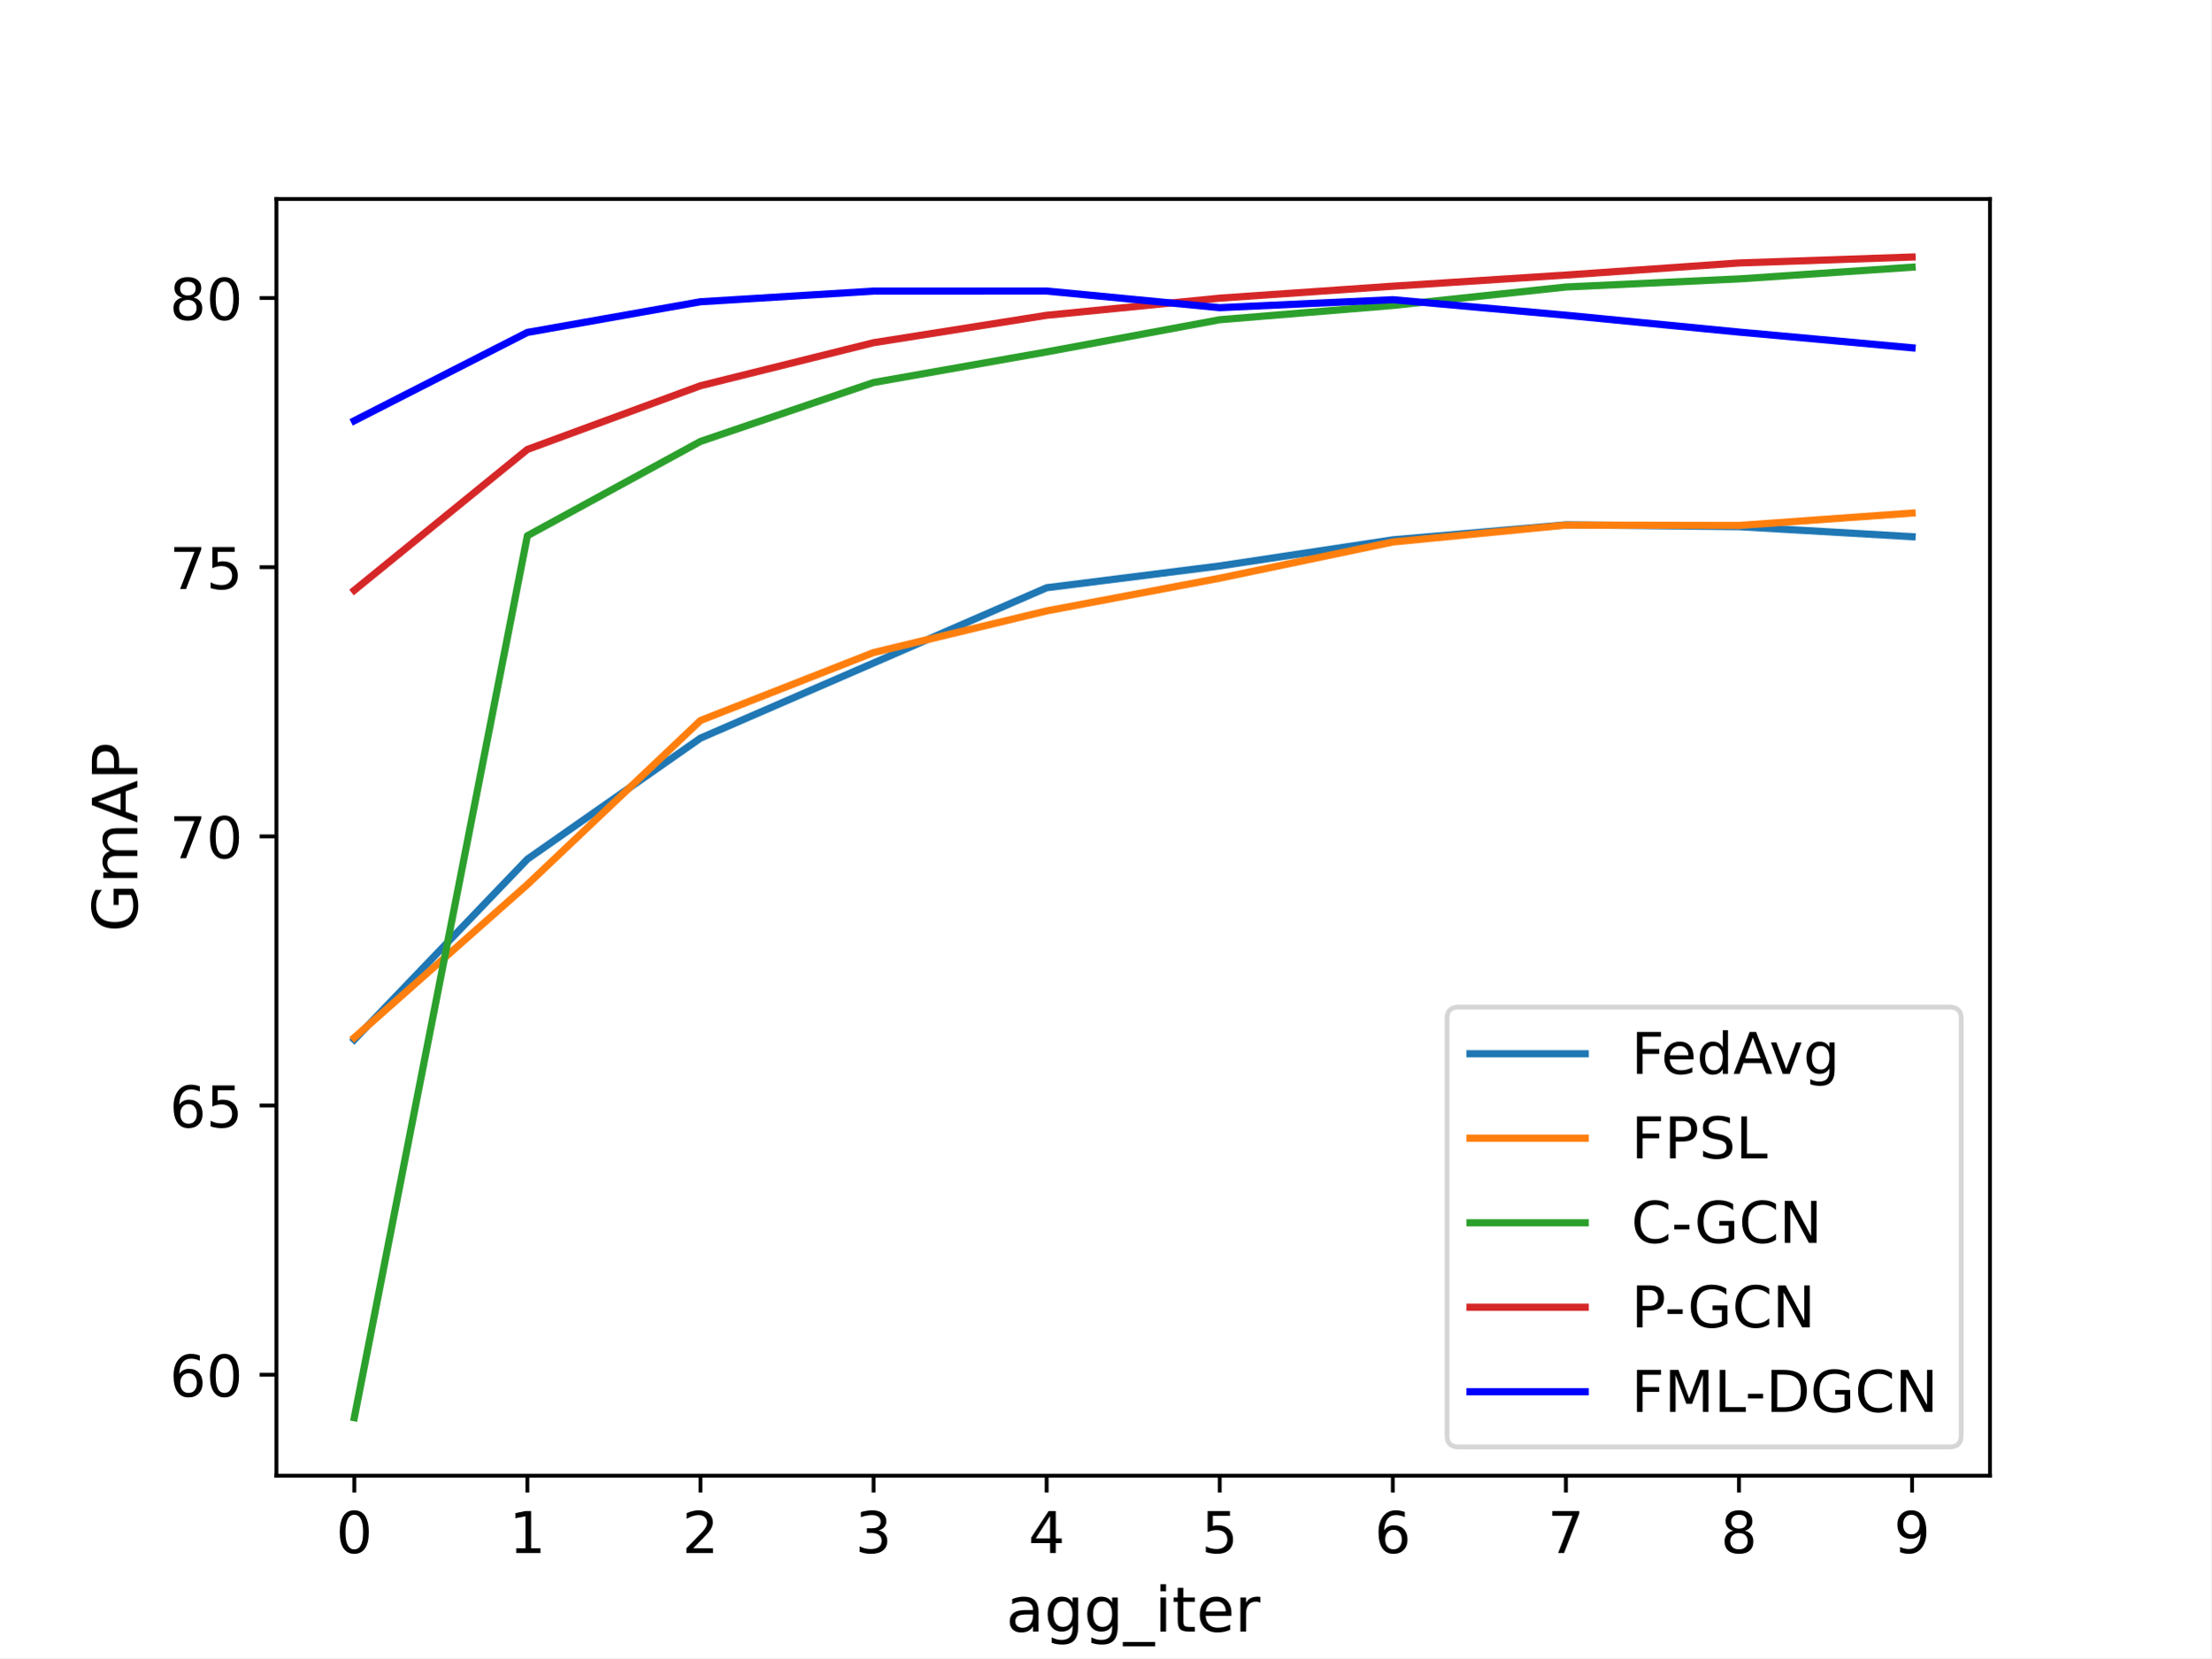
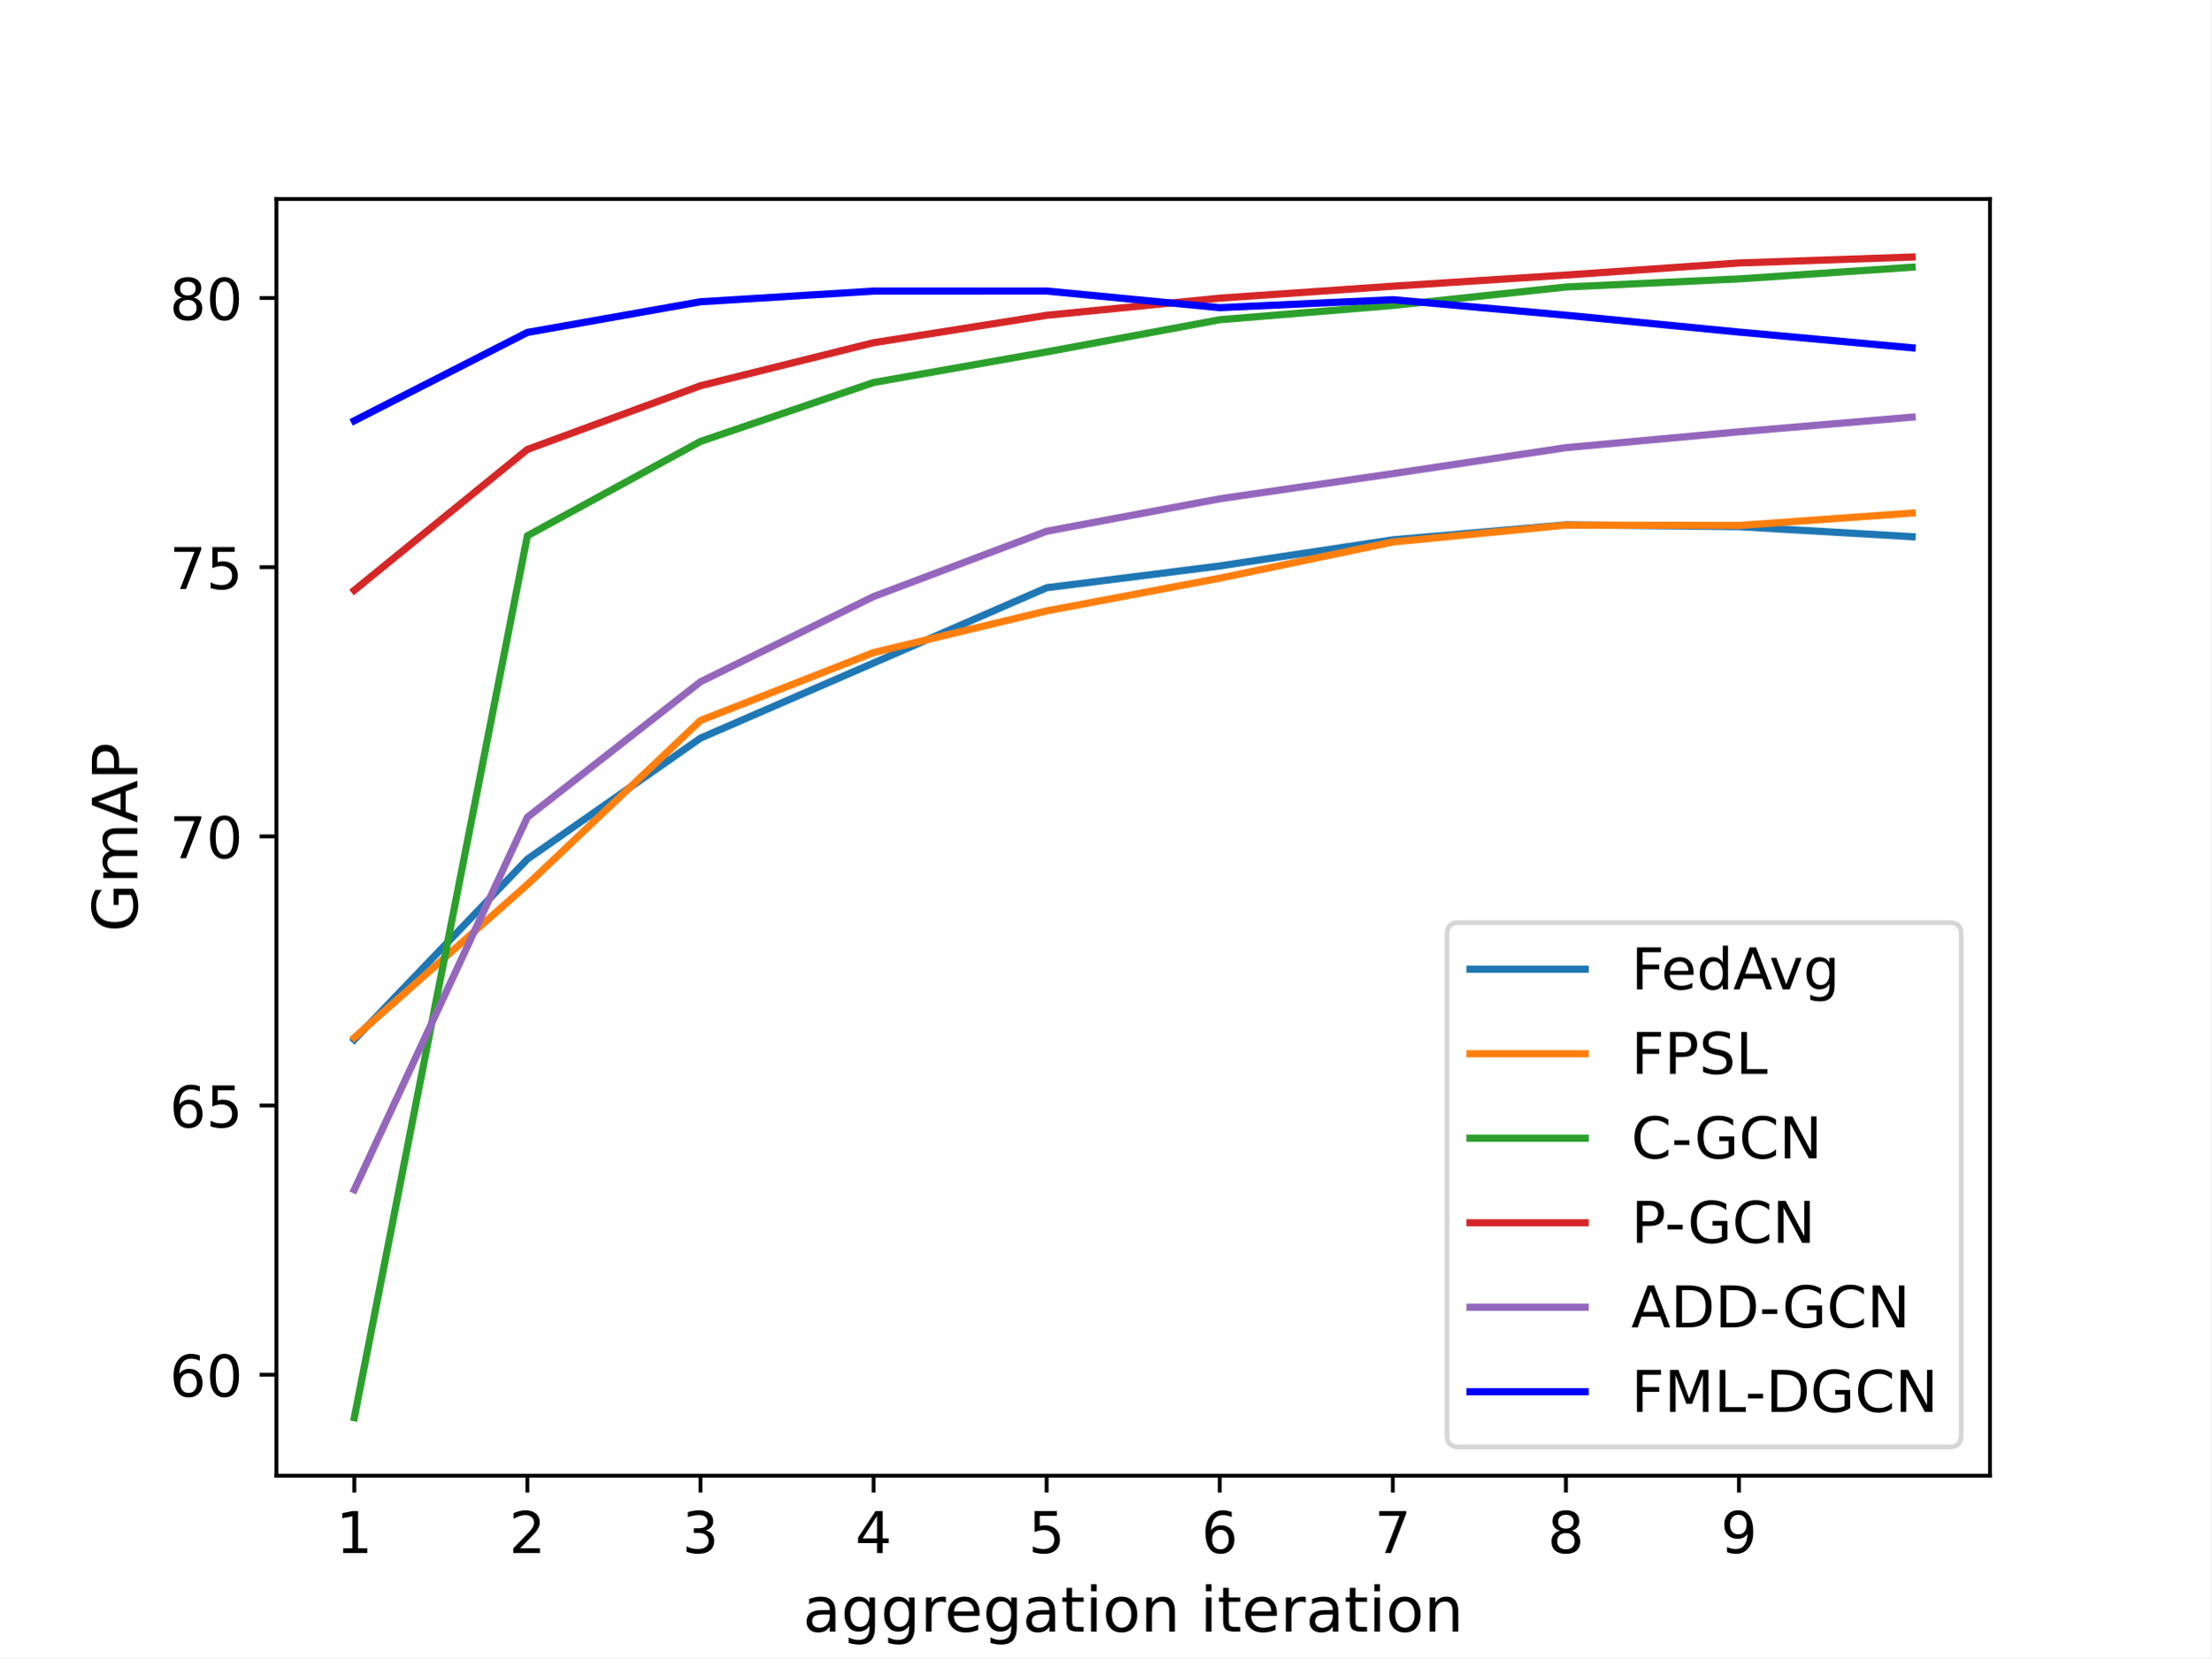
<svg xmlns="http://www.w3.org/2000/svg" xmlns:xlink="http://www.w3.org/1999/xlink" width="460.8pt" height="345.6pt" viewBox="0 0 460.8 345.6" version="1.1">
  <defs>
    <style type="text/css">*{stroke-linejoin: round; stroke-linecap: butt}</style>
  </defs>
  <g id="figure_1">
    <g id="patch_1">
      <path d="M 0 345.6  L 460.8 345.6  L 460.8 0  L 0 0  z " style="fill: #ffffff" />
    </g>
    <g id="axes_1">
      <g id="patch_2">
        <path d="M 57.6 307.584  L 414.72 307.584  L 414.72 41.472  L 57.6 41.472  z " style="fill: #ffffff" />
      </g>
      <g id="matplotlib.axis_1">
        <g id="xtick_1">
          <g id="line2d_1">
            <defs>
-               <path id="ma2a542feb7" d="M 0 0  L 0 3.5  " style="stroke: #000000; stroke-width: 0.8" />
-             </defs>
-             <g>
-               <use xlink:href="#ma2a542feb7" x="73.833" y="307.584" style="stroke: #000000; stroke-width: 0.8" />
+               <path id="m5dd5acd378" d="M 0 0  L 0 3.5  " style="stroke: #000000; stroke-width: 0.8" />
+             </defs>
+             <g>
+               <use xlink:href="#m5dd5acd378" x="73.833" y="307.584" style="stroke: #000000; stroke-width: 0.8" />
            </g>
          </g>
          <g id="text_1">
            <g transform="translate(70.01523 323.7021) scale(0.12 -0.12)">
              <defs>
-                 <path id="DejaVuSans-30" d="M 2034 4250  Q 1547 4250 1301 3770  Q 1056 3291 1056 2328  Q 1056 1369 1301 889  Q 1547 409 2034 409  Q 2525 409 2770 889  Q 3016 1369 3016 2328  Q 3016 3291 2770 3770  Q 2525 4250 2034 4250  z M 2034 4750  Q 2819 4750 3233 4129  Q 3647 3509 3647 2328  Q 3647 1150 3233 529  Q 2819 -91 2034 -91  Q 1250 -91 836 529  Q 422 1150 422 2328  Q 422 3509 836 4129  Q 1250 4750 2034 4750  z " transform="scale(0.015625)" />
-               </defs>
-               <use xlink:href="#DejaVuSans-30" />
+                 <path id="DejaVuSans-31" d="M 794 531  L 1825 531  L 1825 4091  L 703 3866  L 703 4441  L 1819 4666  L 2450 4666  L 2450 531  L 3481 531  L 3481 0  L 794 0  L 794 531  z " transform="scale(0.015625)" />
+               </defs>
+               <use xlink:href="#DejaVuSans-31" />
            </g>
          </g>
        </g>
        <g id="xtick_2">
          <g id="line2d_2">
            <g>
-               <use xlink:href="#ma2a542feb7" x="109.905" y="307.584" style="stroke: #000000; stroke-width: 0.8" />
+               <use xlink:href="#m5dd5acd378" x="109.905" y="307.584" style="stroke: #000000; stroke-width: 0.8" />
            </g>
          </g>
          <g id="text_2">
            <g transform="translate(106.088 323.7021) scale(0.12 -0.12)">
              <defs>
-                 <path id="DejaVuSans-31" d="M 794 531  L 1825 531  L 1825 4091  L 703 3866  L 703 4441  L 1819 4666  L 2450 4666  L 2450 531  L 3481 531  L 3481 0  L 794 0  L 794 531  z " transform="scale(0.015625)" />
-               </defs>
-               <use xlink:href="#DejaVuSans-31" />
+                 <path id="DejaVuSans-32" d="M 1228 531  L 3431 531  L 3431 0  L 469 0  L 469 531  Q 828 903 1448 1529  Q 2069 2156 2228 2338  Q 2531 2678 2651 2914  Q 2772 3150 2772 3378  Q 2772 3750 2511 3984  Q 2250 4219 1831 4219  Q 1534 4219 1204 4116  Q 875 4013 500 3803  L 500 4441  Q 881 4594 1212 4672  Q 1544 4750 1819 4750  Q 2544 4750 2975 4387  Q 3406 4025 3406 3419  Q 3406 3131 3298 2873  Q 3191 2616 2906 2266  Q 2828 2175 2409 1742  Q 1991 1309 1228 531  z " transform="scale(0.015625)" />
+               </defs>
+               <use xlink:href="#DejaVuSans-32" />
            </g>
          </g>
        </g>
        <g id="xtick_3">
          <g id="line2d_3">
            <g>
-               <use xlink:href="#ma2a542feb7" x="145.978" y="307.584" style="stroke: #000000; stroke-width: 0.8" />
+               <use xlink:href="#m5dd5acd378" x="145.978" y="307.584" style="stroke: #000000; stroke-width: 0.8" />
            </g>
          </g>
          <g id="text_3">
            <g transform="translate(142.1607 323.7021) scale(0.12 -0.12)">
              <defs>
-                 <path id="DejaVuSans-32" d="M 1228 531  L 3431 531  L 3431 0  L 469 0  L 469 531  Q 828 903 1448 1529  Q 2069 2156 2228 2338  Q 2531 2678 2651 2914  Q 2772 3150 2772 3378  Q 2772 3750 2511 3984  Q 2250 4219 1831 4219  Q 1534 4219 1204 4116  Q 875 4013 500 3803  L 500 4441  Q 881 4594 1212 4672  Q 1544 4750 1819 4750  Q 2544 4750 2975 4387  Q 3406 4025 3406 3419  Q 3406 3131 3298 2873  Q 3191 2616 2906 2266  Q 2828 2175 2409 1742  Q 1991 1309 1228 531  z " transform="scale(0.015625)" />
-               </defs>
-               <use xlink:href="#DejaVuSans-32" />
+                 <path id="DejaVuSans-33" d="M 2597 2516  Q 3050 2419 3304 2112  Q 3559 1806 3559 1356  Q 3559 666 3084 287  Q 2609 -91 1734 -91  Q 1441 -91 1130 -33  Q 819 25 488 141  L 488 750  Q 750 597 1062 519  Q 1375 441 1716 441  Q 2309 441 2620 675  Q 2931 909 2931 1356  Q 2931 1769 2642 2001  Q 2353 2234 1838 2234  L 1294 2234  L 1294 2753  L 1863 2753  Q 2328 2753 2575 2939  Q 2822 3125 2822 3475  Q 2822 3834 2567 4026  Q 2313 4219 1838 4219  Q 1578 4219 1281 4162  Q 984 4106 628 3988  L 628 4550  Q 988 4650 1302 4700  Q 1616 4750 1894 4750  Q 2613 4750 3031 4423  Q 3450 4097 3450 3541  Q 3450 3153 3228 2886  Q 3006 2619 2597 2516  z " transform="scale(0.015625)" />
+               </defs>
+               <use xlink:href="#DejaVuSans-33" />
            </g>
          </g>
        </g>
        <g id="xtick_4">
          <g id="line2d_4">
            <g>
-               <use xlink:href="#ma2a542feb7" x="182.051" y="307.584" style="stroke: #000000; stroke-width: 0.8" />
+               <use xlink:href="#m5dd5acd378" x="182.051" y="307.584" style="stroke: #000000; stroke-width: 0.8" />
            </g>
          </g>
          <g id="text_4">
            <g transform="translate(178.2334 323.7021) scale(0.12 -0.12)">
              <defs>
-                 <path id="DejaVuSans-33" d="M 2597 2516  Q 3050 2419 3304 2112  Q 3559 1806 3559 1356  Q 3559 666 3084 287  Q 2609 -91 1734 -91  Q 1441 -91 1130 -33  Q 819 25 488 141  L 488 750  Q 750 597 1062 519  Q 1375 441 1716 441  Q 2309 441 2620 675  Q 2931 909 2931 1356  Q 2931 1769 2642 2001  Q 2353 2234 1838 2234  L 1294 2234  L 1294 2753  L 1863 2753  Q 2328 2753 2575 2939  Q 2822 3125 2822 3475  Q 2822 3834 2567 4026  Q 2313 4219 1838 4219  Q 1578 4219 1281 4162  Q 984 4106 628 3988  L 628 4550  Q 988 4650 1302 4700  Q 1616 4750 1894 4750  Q 2613 4750 3031 4423  Q 3450 4097 3450 3541  Q 3450 3153 3228 2886  Q 3006 2619 2597 2516  z " transform="scale(0.015625)" />
-               </defs>
-               <use xlink:href="#DejaVuSans-33" />
+                 <path id="DejaVuSans-34" d="M 2419 4116  L 825 1625  L 2419 1625  L 2419 4116  z M 2253 4666  L 3047 4666  L 3047 1625  L 3713 1625  L 3713 1100  L 3047 1100  L 3047 0  L 2419 0  L 2419 1100  L 313 1100  L 313 1709  L 2253 4666  z " transform="scale(0.015625)" />
+               </defs>
+               <use xlink:href="#DejaVuSans-34" />
            </g>
          </g>
        </g>
        <g id="xtick_5">
          <g id="line2d_5">
            <g>
-               <use xlink:href="#ma2a542feb7" x="218.124" y="307.584" style="stroke: #000000; stroke-width: 0.8" />
+               <use xlink:href="#m5dd5acd378" x="218.124" y="307.584" style="stroke: #000000; stroke-width: 0.8" />
            </g>
          </g>
          <g id="text_5">
            <g transform="translate(214.3061 323.7021) scale(0.12 -0.12)">
              <defs>
-                 <path id="DejaVuSans-34" d="M 2419 4116  L 825 1625  L 2419 1625  L 2419 4116  z M 2253 4666  L 3047 4666  L 3047 1625  L 3713 1625  L 3713 1100  L 3047 1100  L 3047 0  L 2419 0  L 2419 1100  L 313 1100  L 313 1709  L 2253 4666  z " transform="scale(0.015625)" />
-               </defs>
-               <use xlink:href="#DejaVuSans-34" />
+                 <path id="DejaVuSans-35" d="M 691 4666  L 3169 4666  L 3169 4134  L 1269 4134  L 1269 2991  Q 1406 3038 1543 3061  Q 1681 3084 1819 3084  Q 2600 3084 3056 2656  Q 3513 2228 3513 1497  Q 3513 744 3044 326  Q 2575 -91 1722 -91  Q 1428 -91 1123 -41  Q 819 9 494 109  L 494 744  Q 775 591 1075 516  Q 1375 441 1709 441  Q 2250 441 2565 725  Q 2881 1009 2881 1497  Q 2881 1984 2565 2268  Q 2250 2553 1709 2553  Q 1456 2553 1204 2497  Q 953 2441 691 2322  L 691 4666  z " transform="scale(0.015625)" />
+               </defs>
+               <use xlink:href="#DejaVuSans-35" />
            </g>
          </g>
        </g>
        <g id="xtick_6">
          <g id="line2d_6">
            <g>
-               <use xlink:href="#ma2a542feb7" x="254.196" y="307.584" style="stroke: #000000; stroke-width: 0.8" />
+               <use xlink:href="#m5dd5acd378" x="254.196" y="307.584" style="stroke: #000000; stroke-width: 0.8" />
            </g>
          </g>
          <g id="text_6">
            <g transform="translate(250.3789 323.7021) scale(0.12 -0.12)">
              <defs>
-                 <path id="DejaVuSans-35" d="M 691 4666  L 3169 4666  L 3169 4134  L 1269 4134  L 1269 2991  Q 1406 3038 1543 3061  Q 1681 3084 1819 3084  Q 2600 3084 3056 2656  Q 3513 2228 3513 1497  Q 3513 744 3044 326  Q 2575 -91 1722 -91  Q 1428 -91 1123 -41  Q 819 9 494 109  L 494 744  Q 775 591 1075 516  Q 1375 441 1709 441  Q 2250 441 2565 725  Q 2881 1009 2881 1497  Q 2881 1984 2565 2268  Q 2250 2553 1709 2553  Q 1456 2553 1204 2497  Q 953 2441 691 2322  L 691 4666  z " transform="scale(0.015625)" />
-               </defs>
-               <use xlink:href="#DejaVuSans-35" />
+                 <path id="DejaVuSans-36" d="M 2113 2584  Q 1688 2584 1439 2293  Q 1191 2003 1191 1497  Q 1191 994 1439 701  Q 1688 409 2113 409  Q 2538 409 2786 701  Q 3034 994 3034 1497  Q 3034 2003 2786 2293  Q 2538 2584 2113 2584  z M 3366 4563  L 3366 3988  Q 3128 4100 2886 4159  Q 2644 4219 2406 4219  Q 1781 4219 1451 3797  Q 1122 3375 1075 2522  Q 1259 2794 1537 2939  Q 1816 3084 2150 3084  Q 2853 3084 3261 2657  Q 3669 2231 3669 1497  Q 3669 778 3244 343  Q 2819 -91 2113 -91  Q 1303 -91 875 529  Q 447 1150 447 2328  Q 447 3434 972 4092  Q 1497 4750 2381 4750  Q 2619 4750 2861 4703  Q 3103 4656 3366 4563  z " transform="scale(0.015625)" />
+               </defs>
+               <use xlink:href="#DejaVuSans-36" />
            </g>
          </g>
        </g>
        <g id="xtick_7">
          <g id="line2d_7">
            <g>
-               <use xlink:href="#ma2a542feb7" x="290.269" y="307.584" style="stroke: #000000; stroke-width: 0.8" />
+               <use xlink:href="#m5dd5acd378" x="290.269" y="307.584" style="stroke: #000000; stroke-width: 0.8" />
            </g>
          </g>
          <g id="text_7">
            <g transform="translate(286.4516 323.7021) scale(0.12 -0.12)">
              <defs>
-                 <path id="DejaVuSans-36" d="M 2113 2584  Q 1688 2584 1439 2293  Q 1191 2003 1191 1497  Q 1191 994 1439 701  Q 1688 409 2113 409  Q 2538 409 2786 701  Q 3034 994 3034 1497  Q 3034 2003 2786 2293  Q 2538 2584 2113 2584  z M 3366 4563  L 3366 3988  Q 3128 4100 2886 4159  Q 2644 4219 2406 4219  Q 1781 4219 1451 3797  Q 1122 3375 1075 2522  Q 1259 2794 1537 2939  Q 1816 3084 2150 3084  Q 2853 3084 3261 2657  Q 3669 2231 3669 1497  Q 3669 778 3244 343  Q 2819 -91 2113 -91  Q 1303 -91 875 529  Q 447 1150 447 2328  Q 447 3434 972 4092  Q 1497 4750 2381 4750  Q 2619 4750 2861 4703  Q 3103 4656 3366 4563  z " transform="scale(0.015625)" />
-               </defs>
-               <use xlink:href="#DejaVuSans-36" />
+                 <path id="DejaVuSans-37" d="M 525 4666  L 3525 4666  L 3525 4397  L 1831 0  L 1172 0  L 2766 4134  L 525 4134  L 525 4666  z " transform="scale(0.015625)" />
+               </defs>
+               <use xlink:href="#DejaVuSans-37" />
            </g>
          </g>
        </g>
        <g id="xtick_8">
          <g id="line2d_8">
            <g>
-               <use xlink:href="#ma2a542feb7" x="326.342" y="307.584" style="stroke: #000000; stroke-width: 0.8" />
+               <use xlink:href="#m5dd5acd378" x="326.342" y="307.584" style="stroke: #000000; stroke-width: 0.8" />
            </g>
          </g>
          <g id="text_8">
            <g transform="translate(322.5243 323.7021) scale(0.12 -0.12)">
              <defs>
-                 <path id="DejaVuSans-37" d="M 525 4666  L 3525 4666  L 3525 4397  L 1831 0  L 1172 0  L 2766 4134  L 525 4134  L 525 4666  z " transform="scale(0.015625)" />
-               </defs>
-               <use xlink:href="#DejaVuSans-37" />
+                 <path id="DejaVuSans-38" d="M 2034 2216  Q 1584 2216 1326 1975  Q 1069 1734 1069 1313  Q 1069 891 1326 650  Q 1584 409 2034 409  Q 2484 409 2743 651  Q 3003 894 3003 1313  Q 3003 1734 2745 1975  Q 2488 2216 2034 2216  z M 1403 2484  Q 997 2584 770 2862  Q 544 3141 544 3541  Q 544 4100 942 4425  Q 1341 4750 2034 4750  Q 2731 4750 3128 4425  Q 3525 4100 3525 3541  Q 3525 3141 3298 2862  Q 3072 2584 2669 2484  Q 3125 2378 3379 2068  Q 3634 1759 3634 1313  Q 3634 634 3220 271  Q 2806 -91 2034 -91  Q 1263 -91 848 271  Q 434 634 434 1313  Q 434 1759 690 2068  Q 947 2378 1403 2484  z M 1172 3481  Q 1172 3119 1398 2916  Q 1625 2713 2034 2713  Q 2441 2713 2670 2916  Q 2900 3119 2900 3481  Q 2900 3844 2670 4047  Q 2441 4250 2034 4250  Q 1625 4250 1398 4047  Q 1172 3844 1172 3481  z " transform="scale(0.015625)" />
+               </defs>
+               <use xlink:href="#DejaVuSans-38" />
            </g>
          </g>
        </g>
        <g id="xtick_9">
          <g id="line2d_9">
            <g>
-               <use xlink:href="#ma2a542feb7" x="362.415" y="307.584" style="stroke: #000000; stroke-width: 0.8" />
+               <use xlink:href="#m5dd5acd378" x="362.415" y="307.584" style="stroke: #000000; stroke-width: 0.8" />
            </g>
          </g>
          <g id="text_9">
            <g transform="translate(358.597 323.7021) scale(0.12 -0.12)">
              <defs>
-                 <path id="DejaVuSans-38" d="M 2034 2216  Q 1584 2216 1326 1975  Q 1069 1734 1069 1313  Q 1069 891 1326 650  Q 1584 409 2034 409  Q 2484 409 2743 651  Q 3003 894 3003 1313  Q 3003 1734 2745 1975  Q 2488 2216 2034 2216  z M 1403 2484  Q 997 2584 770 2862  Q 544 3141 544 3541  Q 544 4100 942 4425  Q 1341 4750 2034 4750  Q 2731 4750 3128 4425  Q 3525 4100 3525 3541  Q 3525 3141 3298 2862  Q 3072 2584 2669 2484  Q 3125 2378 3379 2068  Q 3634 1759 3634 1313  Q 3634 634 3220 271  Q 2806 -91 2034 -91  Q 1263 -91 848 271  Q 434 634 434 1313  Q 434 1759 690 2068  Q 947 2378 1403 2484  z M 1172 3481  Q 1172 3119 1398 2916  Q 1625 2713 2034 2713  Q 2441 2713 2670 2916  Q 2900 3119 2900 3481  Q 2900 3844 2670 4047  Q 2441 4250 2034 4250  Q 1625 4250 1398 4047  Q 1172 3844 1172 3481  z " transform="scale(0.015625)" />
-               </defs>
-               <use xlink:href="#DejaVuSans-38" />
-             </g>
-           </g>
-         </g>
-         <g id="xtick_10">
-           <g id="line2d_10">
-             <g>
-               <use xlink:href="#ma2a542feb7" x="398.487" y="307.584" style="stroke: #000000; stroke-width: 0.8" />
-             </g>
-           </g>
-           <g id="text_10">
-             <g transform="translate(394.6698 323.7021) scale(0.12 -0.12)">
-               <defs>
                <path id="DejaVuSans-39" d="M 703 97  L 703 672  Q 941 559 1184 500  Q 1428 441 1663 441  Q 2288 441 2617 861  Q 2947 1281 2994 2138  Q 2813 1869 2534 1725  Q 2256 1581 1919 1581  Q 1219 1581 811 2004  Q 403 2428 403 3163  Q 403 3881 828 4315  Q 1253 4750 1959 4750  Q 2769 4750 3195 4129  Q 3622 3509 3622 2328  Q 3622 1225 3098 567  Q 2575 -91 1691 -91  Q 1453 -91 1209 -44  Q 966 3 703 97  z M 1959 2075  Q 2384 2075 2632 2365  Q 2881 2656 2881 3163  Q 2881 3666 2632 3958  Q 2384 4250 1959 4250  Q 1534 4250 1286 3958  Q 1038 3666 1038 3163  Q 1038 2656 1286 2365  Q 1534 2075 1959 2075  z " transform="scale(0.015625)" />
              </defs>
              <use xlink:href="#DejaVuSans-39" />
            </g>
          </g>
        </g>
-         <g id="text_11">
-           <g transform="translate(209.6481 340.0757) scale(0.13 -0.13)">
+         <g id="text_10">
+           <g transform="translate(167.3128 340.0757) scale(0.13 -0.13)">
            <defs>
              <path id="DejaVuSans-61" d="M 2194 1759  Q 1497 1759 1228 1600  Q 959 1441 959 1056  Q 959 750 1161 570  Q 1363 391 1709 391  Q 2188 391 2477 730  Q 2766 1069 2766 1631  L 2766 1759  L 2194 1759  z M 3341 1997  L 3341 0  L 2766 0  L 2766 531  Q 2569 213 2275 61  Q 1981 -91 1556 -91  Q 1019 -91 701 211  Q 384 513 384 1019  Q 384 1609 779 1909  Q 1175 2209 1959 2209  L 2766 2209  L 2766 2266  Q 2766 2663 2505 2880  Q 2244 3097 1772 3097  Q 1472 3097 1187 3025  Q 903 2953 641 2809  L 641 3341  Q 956 3463 1253 3523  Q 1550 3584 1831 3584  Q 2591 3584 2966 3190  Q 3341 2797 3341 1997  z " transform="scale(0.015625)" />
              <path id="DejaVuSans-67" d="M 2906 1791  Q 2906 2416 2648 2759  Q 2391 3103 1925 3103  Q 1463 3103 1205 2759  Q 947 2416 947 1791  Q 947 1169 1205 825  Q 1463 481 1925 481  Q 2391 481 2648 825  Q 2906 1169 2906 1791  z M 3481 434  Q 3481 -459 3084 -895  Q 2688 -1331 1869 -1331  Q 1566 -1331 1297 -1286  Q 1028 -1241 775 -1147  L 775 -588  Q 1028 -725 1275 -790  Q 1522 -856 1778 -856  Q 2344 -856 2625 -561  Q 2906 -266 2906 331  L 2906 616  Q 2728 306 2450 153  Q 2172 0 1784 0  Q 1141 0 747 490  Q 353 981 353 1791  Q 353 2603 747 3093  Q 1141 3584 1784 3584  Q 2172 3584 2450 3431  Q 2728 3278 2906 2969  L 2906 3500  L 3481 3500  L 3481 434  z " transform="scale(0.015625)" />
-               <path id="DejaVuSans-5f" d="M 3263 -1063  L 3263 -1509  L -63 -1509  L -63 -1063  L 3263 -1063  z " transform="scale(0.015625)" />
+               <path id="DejaVuSans-72" d="M 2631 2963  Q 2534 3019 2420 3045  Q 2306 3072 2169 3072  Q 1681 3072 1420 2755  Q 1159 2438 1159 1844  L 1159 0  L 581 0  L 581 3500  L 1159 3500  L 1159 2956  Q 1341 3275 1631 3429  Q 1922 3584 2338 3584  Q 2397 3584 2469 3576  Q 2541 3569 2628 3553  L 2631 2963  z " transform="scale(0.015625)" />
+               <path id="DejaVuSans-65" d="M 3597 1894  L 3597 1613  L 953 1613  Q 991 1019 1311 708  Q 1631 397 2203 397  Q 2534 397 2845 478  Q 3156 559 3463 722  L 3463 178  Q 3153 47 2828 -22  Q 2503 -91 2169 -91  Q 1331 -91 842 396  Q 353 884 353 1716  Q 353 2575 817 3079  Q 1281 3584 2069 3584  Q 2775 3584 3186 3129  Q 3597 2675 3597 1894  z M 3022 2063  Q 3016 2534 2758 2815  Q 2500 3097 2075 3097  Q 1594 3097 1305 2825  Q 1016 2553 972 2059  L 3022 2063  z " transform="scale(0.015625)" />
+               <path id="DejaVuSans-74" d="M 1172 4494  L 1172 3500  L 2356 3500  L 2356 3053  L 1172 3053  L 1172 1153  Q 1172 725 1289 603  Q 1406 481 1766 481  L 2356 481  L 2356 0  L 1766 0  Q 1100 0 847 248  Q 594 497 594 1153  L 594 3053  L 172 3053  L 172 3500  L 594 3500  L 594 4494  L 1172 4494  z " transform="scale(0.015625)" />
              <path id="DejaVuSans-69" d="M 603 3500  L 1178 3500  L 1178 0  L 603 0  L 603 3500  z M 603 4863  L 1178 4863  L 1178 4134  L 603 4134  L 603 4863  z " transform="scale(0.015625)" />
-               <path id="DejaVuSans-74" d="M 1172 4494  L 1172 3500  L 2356 3500  L 2356 3053  L 1172 3053  L 1172 1153  Q 1172 725 1289 603  Q 1406 481 1766 481  L 2356 481  L 2356 0  L 1766 0  Q 1100 0 847 248  Q 594 497 594 1153  L 594 3053  L 172 3053  L 172 3500  L 594 3500  L 594 4494  L 1172 4494  z " transform="scale(0.015625)" />
-               <path id="DejaVuSans-65" d="M 3597 1894  L 3597 1613  L 953 1613  Q 991 1019 1311 708  Q 1631 397 2203 397  Q 2534 397 2845 478  Q 3156 559 3463 722  L 3463 178  Q 3153 47 2828 -22  Q 2503 -91 2169 -91  Q 1331 -91 842 396  Q 353 884 353 1716  Q 353 2575 817 3079  Q 1281 3584 2069 3584  Q 2775 3584 3186 3129  Q 3597 2675 3597 1894  z M 3022 2063  Q 3016 2534 2758 2815  Q 2500 3097 2075 3097  Q 1594 3097 1305 2825  Q 1016 2553 972 2059  L 3022 2063  z " transform="scale(0.015625)" />
-               <path id="DejaVuSans-72" d="M 2631 2963  Q 2534 3019 2420 3045  Q 2306 3072 2169 3072  Q 1681 3072 1420 2755  Q 1159 2438 1159 1844  L 1159 0  L 581 0  L 581 3500  L 1159 3500  L 1159 2956  Q 1341 3275 1631 3429  Q 1922 3584 2338 3584  Q 2397 3584 2469 3576  Q 2541 3569 2628 3553  L 2631 2963  z " transform="scale(0.015625)" />
+               <path id="DejaVuSans-6f" d="M 1959 3097  Q 1497 3097 1228 2736  Q 959 2375 959 1747  Q 959 1119 1226 758  Q 1494 397 1959 397  Q 2419 397 2687 759  Q 2956 1122 2956 1747  Q 2956 2369 2687 2733  Q 2419 3097 1959 3097  z M 1959 3584  Q 2709 3584 3137 3096  Q 3566 2609 3566 1747  Q 3566 888 3137 398  Q 2709 -91 1959 -91  Q 1206 -91 779 398  Q 353 888 353 1747  Q 353 2609 779 3096  Q 1206 3584 1959 3584  z " transform="scale(0.015625)" />
+               <path id="DejaVuSans-6e" d="M 3513 2113  L 3513 0  L 2938 0  L 2938 2094  Q 2938 2591 2744 2837  Q 2550 3084 2163 3084  Q 1697 3084 1428 2787  Q 1159 2491 1159 1978  L 1159 0  L 581 0  L 581 3500  L 1159 3500  L 1159 2956  Q 1366 3272 1645 3428  Q 1925 3584 2291 3584  Q 2894 3584 3203 3211  Q 3513 2838 3513 2113  z " transform="scale(0.015625)" />
+               <path id="DejaVuSans-20" transform="scale(0.015625)" />
            </defs>
            <use xlink:href="#DejaVuSans-61" />
            <use xlink:href="#DejaVuSans-67" x="61.279" />
            <use xlink:href="#DejaVuSans-67" x="124.756" />
-             <use xlink:href="#DejaVuSans-5f" x="188.232" />
-             <use xlink:href="#DejaVuSans-69" x="238.232" />
-             <use xlink:href="#DejaVuSans-74" x="266.016" />
-             <use xlink:href="#DejaVuSans-65" x="305.225" />
-             <use xlink:href="#DejaVuSans-72" x="366.748" />
+             <use xlink:href="#DejaVuSans-72" x="188.232" />
+             <use xlink:href="#DejaVuSans-65" x="227.096" />
+             <use xlink:href="#DejaVuSans-67" x="288.619" />
+             <use xlink:href="#DejaVuSans-61" x="352.096" />
+             <use xlink:href="#DejaVuSans-74" x="413.375" />
+             <use xlink:href="#DejaVuSans-69" x="452.584" />
+             <use xlink:href="#DejaVuSans-6f" x="480.367" />
+             <use xlink:href="#DejaVuSans-6e" x="541.549" />
+             <use xlink:href="#DejaVuSans-20" x="604.928" />
+             <use xlink:href="#DejaVuSans-69" x="636.715" />
+             <use xlink:href="#DejaVuSans-74" x="664.498" />
+             <use xlink:href="#DejaVuSans-65" x="703.707" />
+             <use xlink:href="#DejaVuSans-72" x="765.23" />
+             <use xlink:href="#DejaVuSans-61" x="806.344" />
+             <use xlink:href="#DejaVuSans-74" x="867.623" />
+             <use xlink:href="#DejaVuSans-69" x="906.832" />
+             <use xlink:href="#DejaVuSans-6f" x="934.615" />
+             <use xlink:href="#DejaVuSans-6e" x="995.797" />
          </g>
        </g>
      </g>
      <g id="matplotlib.axis_2">
        <g id="ytick_1">
-           <g id="line2d_11">
-             <defs>
-               <path id="m22e981bc27" d="M 0 0  L -3.5 0  " style="stroke: #000000; stroke-width: 0.8" />
-             </defs>
-             <g>
-               <use xlink:href="#m22e981bc27" x="57.6" y="286.538" style="stroke: #000000; stroke-width: 0.8" />
-             </g>
-           </g>
-           <g id="text_12">
+           <g id="line2d_10">
+             <defs>
+               <path id="m85e8419d88" d="M 0 0  L -3.5 0  " style="stroke: #000000; stroke-width: 0.8" />
+             </defs>
+             <g>
+               <use xlink:href="#m85e8419d88" x="57.6" y="286.538" style="stroke: #000000; stroke-width: 0.8" />
+             </g>
+           </g>
+           <g id="text_11">
            <g transform="translate(35.33 291.0975) scale(0.12 -0.12)">
+               <defs>
+                 <path id="DejaVuSans-30" d="M 2034 4250  Q 1547 4250 1301 3770  Q 1056 3291 1056 2328  Q 1056 1369 1301 889  Q 1547 409 2034 409  Q 2525 409 2770 889  Q 3016 1369 3016 2328  Q 3016 3291 2770 3770  Q 2525 4250 2034 4250  z M 2034 4750  Q 2819 4750 3233 4129  Q 3647 3509 3647 2328  Q 3647 1150 3233 529  Q 2819 -91 2034 -91  Q 1250 -91 836 529  Q 422 1150 422 2328  Q 422 3509 836 4129  Q 1250 4750 2034 4750  z " transform="scale(0.015625)" />
+               </defs>
              <use xlink:href="#DejaVuSans-36" />
              <use xlink:href="#DejaVuSans-30" x="63.623" />
            </g>
          </g>
        </g>
        <g id="ytick_2">
-           <g id="line2d_12">
-             <g>
-               <use xlink:href="#m22e981bc27" x="57.6" y="230.43" style="stroke: #000000; stroke-width: 0.8" />
-             </g>
-           </g>
-           <g id="text_13">
+           <g id="line2d_11">
+             <g>
+               <use xlink:href="#m85e8419d88" x="57.6" y="230.43" style="stroke: #000000; stroke-width: 0.8" />
+             </g>
+           </g>
+           <g id="text_12">
            <g transform="translate(35.33 234.9892) scale(0.12 -0.12)">
              <use xlink:href="#DejaVuSans-36" />
              <use xlink:href="#DejaVuSans-35" x="63.623" />
            </g>
          </g>
        </g>
        <g id="ytick_3">
-           <g id="line2d_13">
-             <g>
-               <use xlink:href="#m22e981bc27" x="57.6" y="174.322" style="stroke: #000000; stroke-width: 0.8" />
-             </g>
-           </g>
-           <g id="text_14">
+           <g id="line2d_12">
+             <g>
+               <use xlink:href="#m85e8419d88" x="57.6" y="174.322" style="stroke: #000000; stroke-width: 0.8" />
+             </g>
+           </g>
+           <g id="text_13">
            <g transform="translate(35.33 178.881) scale(0.12 -0.12)">
              <use xlink:href="#DejaVuSans-37" />
              <use xlink:href="#DejaVuSans-30" x="63.623" />
            </g>
          </g>
        </g>
        <g id="ytick_4">
-           <g id="line2d_14">
-             <g>
-               <use xlink:href="#m22e981bc27" x="57.6" y="118.214" style="stroke: #000000; stroke-width: 0.8" />
-             </g>
-           </g>
-           <g id="text_15">
+           <g id="line2d_13">
+             <g>
+               <use xlink:href="#m85e8419d88" x="57.6" y="118.214" style="stroke: #000000; stroke-width: 0.8" />
+             </g>
+           </g>
+           <g id="text_14">
            <g transform="translate(35.33 122.7728) scale(0.12 -0.12)">
              <use xlink:href="#DejaVuSans-37" />
              <use xlink:href="#DejaVuSans-35" x="63.623" />
            </g>
          </g>
        </g>
        <g id="ytick_5">
-           <g id="line2d_15">
-             <g>
-               <use xlink:href="#m22e981bc27" x="57.6" y="62.106" style="stroke: #000000; stroke-width: 0.8" />
-             </g>
-           </g>
-           <g id="text_16">
+           <g id="line2d_14">
+             <g>
+               <use xlink:href="#m85e8419d88" x="57.6" y="62.106" style="stroke: #000000; stroke-width: 0.8" />
+             </g>
+           </g>
+           <g id="text_15">
            <g transform="translate(35.33 66.66461) scale(0.12 -0.12)">
              <use xlink:href="#DejaVuSans-38" />
              <use xlink:href="#DejaVuSans-30" x="63.623" />
            </g>
          </g>
        </g>
-         <g id="text_17">
+         <g id="text_16">
          <g transform="translate(28.62641 194.2616) rotate(-90) scale(0.13 -0.13)">
            <defs>
              <path id="DejaVuSans-47" d="M 3809 666  L 3809 1919  L 2778 1919  L 2778 2438  L 4434 2438  L 4434 434  Q 4069 175 3628 42  Q 3188 -91 2688 -91  Q 1594 -91 976 548  Q 359 1188 359 2328  Q 359 3472 976 4111  Q 1594 4750 2688 4750  Q 3144 4750 3555 4637  Q 3966 4525 4313 4306  L 4313 3634  Q 3963 3931 3569 4081  Q 3175 4231 2741 4231  Q 1884 4231 1454 3753  Q 1025 3275 1025 2328  Q 1025 1384 1454 906  Q 1884 428 2741 428  Q 3075 428 3337 486  Q 3600 544 3809 666  z " transform="scale(0.015625)" />
              <path id="DejaVuSans-6d" d="M 3328 2828  Q 3544 3216 3844 3400  Q 4144 3584 4550 3584  Q 5097 3584 5394 3201  Q 5691 2819 5691 2113  L 5691 0  L 5113 0  L 5113 2094  Q 5113 2597 4934 2840  Q 4756 3084 4391 3084  Q 3944 3084 3684 2787  Q 3425 2491 3425 1978  L 3425 0  L 2847 0  L 2847 2094  Q 2847 2600 2669 2842  Q 2491 3084 2119 3084  Q 1678 3084 1418 2786  Q 1159 2488 1159 1978  L 1159 0  L 581 0  L 581 3500  L 1159 3500  L 1159 2956  Q 1356 3278 1631 3431  Q 1906 3584 2284 3584  Q 2666 3584 2933 3390  Q 3200 3197 3328 2828  z " transform="scale(0.015625)" />
              <path id="DejaVuSans-41" d="M 2188 4044  L 1331 1722  L 3047 1722  L 2188 4044  z M 1831 4666  L 2547 4666  L 4325 0  L 3669 0  L 3244 1197  L 1141 1197  L 716 0  L 50 0  L 1831 4666  z " transform="scale(0.015625)" />
              <path id="DejaVuSans-50" d="M 1259 4147  L 1259 2394  L 2053 2394  Q 2494 2394 2734 2622  Q 2975 2850 2975 3272  Q 2975 3691 2734 3919  Q 2494 4147 2053 4147  L 1259 4147  z M 628 4666  L 2053 4666  Q 2838 4666 3239 4311  Q 3641 3956 3641 3272  Q 3641 2581 3239 2228  Q 2838 1875 2053 1875  L 1259 1875  L 1259 0  L 628 0  L 628 4666  z " transform="scale(0.015625)" />
            </defs>
            <use xlink:href="#DejaVuSans-47" />
            <use xlink:href="#DejaVuSans-6d" x="77.49" />
            <use xlink:href="#DejaVuSans-41" x="174.902" />
            <use xlink:href="#DejaVuSans-50" x="243.311" />
          </g>
        </g>
      </g>
+       <g id="line2d_15">
+         <path d="M 73.833 216.703  L 109.905 179.079  L 145.978 153.848  L 182.051 138.185  L 218.124 122.498  L 254.196 117.957  L 290.269 112.515  L 326.342 109.388  L 362.415 109.772  L 398.487 111.859  " clip-path="url(#p5fe080bd0f)" style="fill: none; stroke: #1f77b4; stroke-width: 1.5; stroke-linecap: square" />
+       </g>
      <g id="line2d_16">
-         <path d="M 73.833 216.703  L 109.905 179.079  L 145.978 153.848  L 182.051 138.185  L 218.124 122.498  L 254.196 117.957  L 290.269 112.515  L 326.342 109.388  L 362.415 109.772  L 398.487 111.859  " clip-path="url(#p52d3d82899)" style="fill: none; stroke: #1f77b4; stroke-width: 1.5; stroke-linecap: square" />
+         <path d="M 73.833 216.275  L 109.905 184.365  L 145.978 150.173  L 182.051 136.011  L 218.124 127.326  L 254.196 120.509  L 290.269 112.965  L 326.342 109.445  L 362.415 109.518  L 398.487 106.936  " clip-path="url(#p5fe080bd0f)" style="fill: none; stroke: #ff7f0e; stroke-width: 1.5; stroke-linecap: square" />
      </g>
      <g id="line2d_17">
-         <path d="M 73.833 216.275  L 109.905 184.365  L 145.978 150.173  L 182.051 136.011  L 218.124 127.326  L 254.196 120.509  L 290.269 112.965  L 326.342 109.445  L 362.415 109.518  L 398.487 106.936  " clip-path="url(#p52d3d82899)" style="fill: none; stroke: #ff7f0e; stroke-width: 1.5; stroke-linecap: square" />
+         <path d="M 73.833 295.488  L 109.905 111.659  L 145.978 92.004  L 182.051 79.72  L 218.124 73.341  L 254.196 66.637  L 290.269 63.662  L 326.342 59.817  L 362.415 58.127  L 398.487 55.688  " clip-path="url(#p5fe080bd0f)" style="fill: none; stroke: #2ca02c; stroke-width: 1.5; stroke-linecap: square" />
      </g>
      <g id="line2d_18">
-         <path d="M 73.833 295.488  L 109.905 111.659  L 145.978 92.004  L 182.051 79.72  L 218.124 73.341  L 254.196 66.637  L 290.269 63.662  L 326.342 59.817  L 362.415 58.127  L 398.487 55.688  " clip-path="url(#p52d3d82899)" style="fill: none; stroke: #2ca02c; stroke-width: 1.5; stroke-linecap: square" />
+         <path d="M 73.833 123.025  L 109.905 93.675  L 145.978 80.395  L 182.051 71.425  L 218.124 65.709  L 254.196 62.141  L 290.269 59.645  L 326.342 57.322  L 362.415 54.805  L 398.487 53.568  " clip-path="url(#p5fe080bd0f)" style="fill: none; stroke: #d62728; stroke-width: 1.5; stroke-linecap: square" />
      </g>
      <g id="line2d_19">
-         <path d="M 73.833 123.025  L 109.905 93.675  L 145.978 80.395  L 182.051 71.425  L 218.124 65.709  L 254.196 62.141  L 290.269 59.645  L 326.342 57.322  L 362.415 54.805  L 398.487 53.568  " clip-path="url(#p52d3d82899)" style="fill: none; stroke: #d62728; stroke-width: 1.5; stroke-linecap: square" />
+         <path d="M 73.833 247.973  L 109.905 170.336  L 145.978 142.104  L 182.051 124.339  L 218.124 110.722  L 254.196 103.957  L 290.269 98.715  L 326.342 93.298  L 362.415 89.999  L 398.487 86.938  " clip-path="url(#p5fe080bd0f)" style="fill: none; stroke: #9467bd; stroke-width: 1.5; stroke-linecap: square" />
      </g>
      <g id="line2d_20">
-         <path d="M 73.833 87.69  L 109.905 69.279  L 145.978 62.89  L 182.051 60.67  L 218.124 60.653  L 254.196 64.122  L 290.269 62.459  L 326.342 65.693  L 362.415 69.209  L 398.487 72.489  " clip-path="url(#p52d3d82899)" style="fill: none; stroke: #0000ff; stroke-width: 1.5; stroke-linecap: square" />
+         <path d="M 73.833 87.69  L 109.905 69.279  L 145.978 62.89  L 182.051 60.67  L 218.124 60.653  L 254.196 64.122  L 290.269 62.459  L 326.342 65.693  L 362.415 69.209  L 398.487 72.489  " clip-path="url(#p5fe080bd0f)" style="fill: none; stroke: #0000ff; stroke-width: 1.5; stroke-linecap: square" />
      </g>
      <g id="patch_3">
        <path d="M 57.6 307.584  L 57.6 41.472  " style="fill: none; stroke: #000000; stroke-width: 0.8; stroke-linejoin: miter; stroke-linecap: square" />
      </g>
      <g id="patch_4">
        <path d="M 414.72 307.584  L 414.72 41.472  " style="fill: none; stroke: #000000; stroke-width: 0.8; stroke-linejoin: miter; stroke-linecap: square" />
      </g>
      <g id="patch_5">
        <path d="M 57.6 307.584  L 414.72 307.584  " style="fill: none; stroke: #000000; stroke-width: 0.8; stroke-linejoin: miter; stroke-linecap: square" />
      </g>
      <g id="patch_6">
        <path d="M 57.6 41.472  L 414.72 41.472  " style="fill: none; stroke: #000000; stroke-width: 0.8; stroke-linejoin: miter; stroke-linecap: square" />
      </g>
      <g id="legend_1">
        <g id="patch_7">
-           <path d="M 303.964 301.584  L 406.32 301.584  Q 408.72 301.584 408.72 299.184  L 408.72 212.315  Q 408.72 209.915 406.32 209.915  L 303.964 209.915  Q 301.564 209.915 301.564 212.315  L 301.564 299.184  Q 301.564 301.584 303.964 301.584  z " style="fill: #ffffff; opacity: 0.8; stroke: #cccccc; stroke-linejoin: miter" />
+           <path d="M 303.964 301.584  L 406.32 301.584  Q 408.72 301.584 408.72 299.184  L 408.72 194.702  Q 408.72 192.302 406.32 192.302  L 303.964 192.302  Q 301.564 192.302 301.564 194.702  L 301.564 299.184  Q 301.564 301.584 303.964 301.584  z " style="fill: #ffffff; opacity: 0.8; stroke: #cccccc; stroke-linejoin: miter" />
        </g>
        <g id="line2d_21">
-           <path d="M 306.364 219.633  L 318.364 219.633  L 330.364 219.633  " style="fill: none; stroke: #1f77b4; stroke-width: 1.5; stroke-linecap: square" />
-         </g>
-         <g id="text_18">
-           <g transform="translate(339.9638 223.8334) scale(0.12 -0.12)">
+           <path d="M 306.364 202.02  L 318.364 202.02  L 330.364 202.02  " style="fill: none; stroke: #1f77b4; stroke-width: 1.5; stroke-linecap: square" />
+         </g>
+         <g id="text_17">
+           <g transform="translate(339.9638 206.2196) scale(0.12 -0.12)">
            <defs>
              <path id="DejaVuSans-46" d="M 628 4666  L 3309 4666  L 3309 4134  L 1259 4134  L 1259 2759  L 3109 2759  L 3109 2228  L 1259 2228  L 1259 0  L 628 0  L 628 4666  z " transform="scale(0.015625)" />
              <path id="DejaVuSans-64" d="M 2906 2969  L 2906 4863  L 3481 4863  L 3481 0  L 2906 0  L 2906 525  Q 2725 213 2448 61  Q 2172 -91 1784 -91  Q 1150 -91 751 415  Q 353 922 353 1747  Q 353 2572 751 3078  Q 1150 3584 1784 3584  Q 2172 3584 2448 3432  Q 2725 3281 2906 2969  z M 947 1747  Q 947 1113 1208 752  Q 1469 391 1925 391  Q 2381 391 2643 752  Q 2906 1113 2906 1747  Q 2906 2381 2643 2742  Q 2381 3103 1925 3103  Q 1469 3103 1208 2742  Q 947 2381 947 1747  z " transform="scale(0.015625)" />
              <path id="DejaVuSans-76" d="M 191 3500  L 800 3500  L 1894 563  L 2988 3500  L 3597 3500  L 2284 0  L 1503 0  L 191 3500  z " transform="scale(0.015625)" />
            </defs>
            <use xlink:href="#DejaVuSans-46" />
            <use xlink:href="#DejaVuSans-65" x="52.02" />
            <use xlink:href="#DejaVuSans-64" x="113.543" />
            <use xlink:href="#DejaVuSans-41" x="177.02" />
            <use xlink:href="#DejaVuSans-76" x="239.553" />
            <use xlink:href="#DejaVuSans-67" x="298.732" />
          </g>
        </g>
        <g id="line2d_22">
-           <path d="M 306.364 237.247  L 318.364 237.247  L 330.364 237.247  " style="fill: none; stroke: #ff7f0e; stroke-width: 1.5; stroke-linecap: square" />
-         </g>
-         <g id="text_19">
-           <g transform="translate(339.9638 241.4471) scale(0.12 -0.12)">
+           <path d="M 306.364 219.633  L 318.364 219.633  L 330.364 219.633  " style="fill: none; stroke: #ff7f0e; stroke-width: 1.5; stroke-linecap: square" />
+         </g>
+         <g id="text_18">
+           <g transform="translate(339.9638 223.8334) scale(0.12 -0.12)">
            <defs>
              <path id="DejaVuSans-53" d="M 3425 4513  L 3425 3897  Q 3066 4069 2747 4153  Q 2428 4238 2131 4238  Q 1616 4238 1336 4038  Q 1056 3838 1056 3469  Q 1056 3159 1242 3001  Q 1428 2844 1947 2747  L 2328 2669  Q 3034 2534 3370 2195  Q 3706 1856 3706 1288  Q 3706 609 3251 259  Q 2797 -91 1919 -91  Q 1588 -91 1214 -16  Q 841 59 441 206  L 441 856  Q 825 641 1194 531  Q 1563 422 1919 422  Q 2459 422 2753 634  Q 3047 847 3047 1241  Q 3047 1584 2836 1778  Q 2625 1972 2144 2069  L 1759 2144  Q 1053 2284 737 2584  Q 422 2884 422 3419  Q 422 4038 858 4394  Q 1294 4750 2059 4750  Q 2388 4750 2728 4690  Q 3069 4631 3425 4513  z " transform="scale(0.015625)" />
              <path id="DejaVuSans-4c" d="M 628 4666  L 1259 4666  L 1259 531  L 3531 531  L 3531 0  L 628 0  L 628 4666  z " transform="scale(0.015625)" />
            </defs>
            <use xlink:href="#DejaVuSans-46" />
            <use xlink:href="#DejaVuSans-50" x="57.52" />
            <use xlink:href="#DejaVuSans-53" x="117.822" />
            <use xlink:href="#DejaVuSans-4c" x="181.299" />
          </g>
        </g>
        <g id="line2d_23">
-           <path d="M 306.364 254.861  L 318.364 254.861  L 330.364 254.861  " style="fill: none; stroke: #2ca02c; stroke-width: 1.5; stroke-linecap: square" />
-         </g>
-         <g id="text_20">
-           <g transform="translate(339.9638 259.0609) scale(0.12 -0.12)">
+           <path d="M 306.364 237.247  L 318.364 237.247  L 330.364 237.247  " style="fill: none; stroke: #2ca02c; stroke-width: 1.5; stroke-linecap: square" />
+         </g>
+         <g id="text_19">
+           <g transform="translate(339.9638 241.4471) scale(0.12 -0.12)">
            <defs>
              <path id="DejaVuSans-43" d="M 4122 4306  L 4122 3641  Q 3803 3938 3442 4084  Q 3081 4231 2675 4231  Q 1875 4231 1450 3742  Q 1025 3253 1025 2328  Q 1025 1406 1450 917  Q 1875 428 2675 428  Q 3081 428 3442 575  Q 3803 722 4122 1019  L 4122 359  Q 3791 134 3420 21  Q 3050 -91 2638 -91  Q 1578 -91 968 557  Q 359 1206 359 2328  Q 359 3453 968 4101  Q 1578 4750 2638 4750  Q 3056 4750 3426 4639  Q 3797 4528 4122 4306  z " transform="scale(0.015625)" />
              <path id="DejaVuSans-2d" d="M 313 2009  L 1997 2009  L 1997 1497  L 313 1497  L 313 2009  z " transform="scale(0.015625)" />
              <path id="DejaVuSans-4e" d="M 628 4666  L 1478 4666  L 3547 763  L 3547 4666  L 4159 4666  L 4159 0  L 3309 0  L 1241 3903  L 1241 0  L 628 0  L 628 4666  z " transform="scale(0.015625)" />
            </defs>
            <use xlink:href="#DejaVuSans-43" />
            <use xlink:href="#DejaVuSans-2d" x="69.824" />
            <use xlink:href="#DejaVuSans-47" x="109.533" />
            <use xlink:href="#DejaVuSans-43" x="187.023" />
            <use xlink:href="#DejaVuSans-4e" x="256.848" />
          </g>
        </g>
        <g id="line2d_24">
-           <path d="M 306.364 272.475  L 318.364 272.475  L 330.364 272.475  " style="fill: none; stroke: #d62728; stroke-width: 1.5; stroke-linecap: square" />
-         </g>
-         <g id="text_21">
-           <g transform="translate(339.9638 276.6746) scale(0.12 -0.12)">
+           <path d="M 306.364 254.861  L 318.364 254.861  L 330.364 254.861  " style="fill: none; stroke: #d62728; stroke-width: 1.5; stroke-linecap: square" />
+         </g>
+         <g id="text_20">
+           <g transform="translate(339.9638 259.0609) scale(0.12 -0.12)">
            <use xlink:href="#DejaVuSans-50" />
            <use xlink:href="#DejaVuSans-2d" x="58.053" />
            <use xlink:href="#DejaVuSans-47" x="97.762" />
            <use xlink:href="#DejaVuSans-43" x="175.252" />
            <use xlink:href="#DejaVuSans-4e" x="245.076" />
          </g>
        </g>
        <g id="line2d_25">
+           <path d="M 306.364 272.475  L 318.364 272.475  L 330.364 272.475  " style="fill: none; stroke: #9467bd; stroke-width: 1.5; stroke-linecap: square" />
+         </g>
+         <g id="text_21">
+           <g transform="translate(339.9638 276.6746) scale(0.12 -0.12)">
+             <defs>
+               <path id="DejaVuSans-44" d="M 1259 4147  L 1259 519  L 2022 519  Q 2988 519 3436 956  Q 3884 1394 3884 2338  Q 3884 3275 3436 3711  Q 2988 4147 2022 4147  L 1259 4147  z M 628 4666  L 1925 4666  Q 3281 4666 3915 4102  Q 4550 3538 4550 2338  Q 4550 1131 3912 565  Q 3275 0 1925 0  L 628 0  L 628 4666  z " transform="scale(0.015625)" />
+             </defs>
+             <use xlink:href="#DejaVuSans-41" />
+             <use xlink:href="#DejaVuSans-44" x="68.408" />
+             <use xlink:href="#DejaVuSans-44" x="145.41" />
+             <use xlink:href="#DejaVuSans-2d" x="222.412" />
+             <use xlink:href="#DejaVuSans-47" x="262.121" />
+             <use xlink:href="#DejaVuSans-43" x="339.611" />
+             <use xlink:href="#DejaVuSans-4e" x="409.436" />
+           </g>
+         </g>
+         <g id="line2d_26">
          <path d="M 306.364 290.088  L 318.364 290.088  L 330.364 290.088  " style="fill: none; stroke: #0000ff; stroke-width: 1.5; stroke-linecap: square" />
        </g>
        <g id="text_22">
          <g transform="translate(339.9638 294.2884) scale(0.12 -0.12)">
            <defs>
              <path id="DejaVuSans-4d" d="M 628 4666  L 1569 4666  L 2759 1491  L 3956 4666  L 4897 4666  L 4897 0  L 4281 0  L 4281 4097  L 3078 897  L 2444 897  L 1241 4097  L 1241 0  L 628 0  L 628 4666  z " transform="scale(0.015625)" />
-               <path id="DejaVuSans-44" d="M 1259 4147  L 1259 519  L 2022 519  Q 2988 519 3436 956  Q 3884 1394 3884 2338  Q 3884 3275 3436 3711  Q 2988 4147 2022 4147  L 1259 4147  z M 628 4666  L 1925 4666  Q 3281 4666 3915 4102  Q 4550 3538 4550 2338  Q 4550 1131 3912 565  Q 3275 0 1925 0  L 628 0  L 628 4666  z " transform="scale(0.015625)" />
            </defs>
            <use xlink:href="#DejaVuSans-46" />
            <use xlink:href="#DejaVuSans-4d" x="57.52" />
            <use xlink:href="#DejaVuSans-4c" x="143.799" />
            <use xlink:href="#DejaVuSans-2d" x="197.762" />
            <use xlink:href="#DejaVuSans-44" x="233.846" />
            <use xlink:href="#DejaVuSans-47" x="310.848" />
            <use xlink:href="#DejaVuSans-43" x="388.338" />
            <use xlink:href="#DejaVuSans-4e" x="458.162" />
          </g>
        </g>
      </g>
    </g>
  </g>
  <defs>
-     <clipPath id="p52d3d82899">
+     <clipPath id="p5fe080bd0f">
      <rect x="57.6" y="41.472" width="357.12" height="266.112" />
    </clipPath>
  </defs>
</svg>
